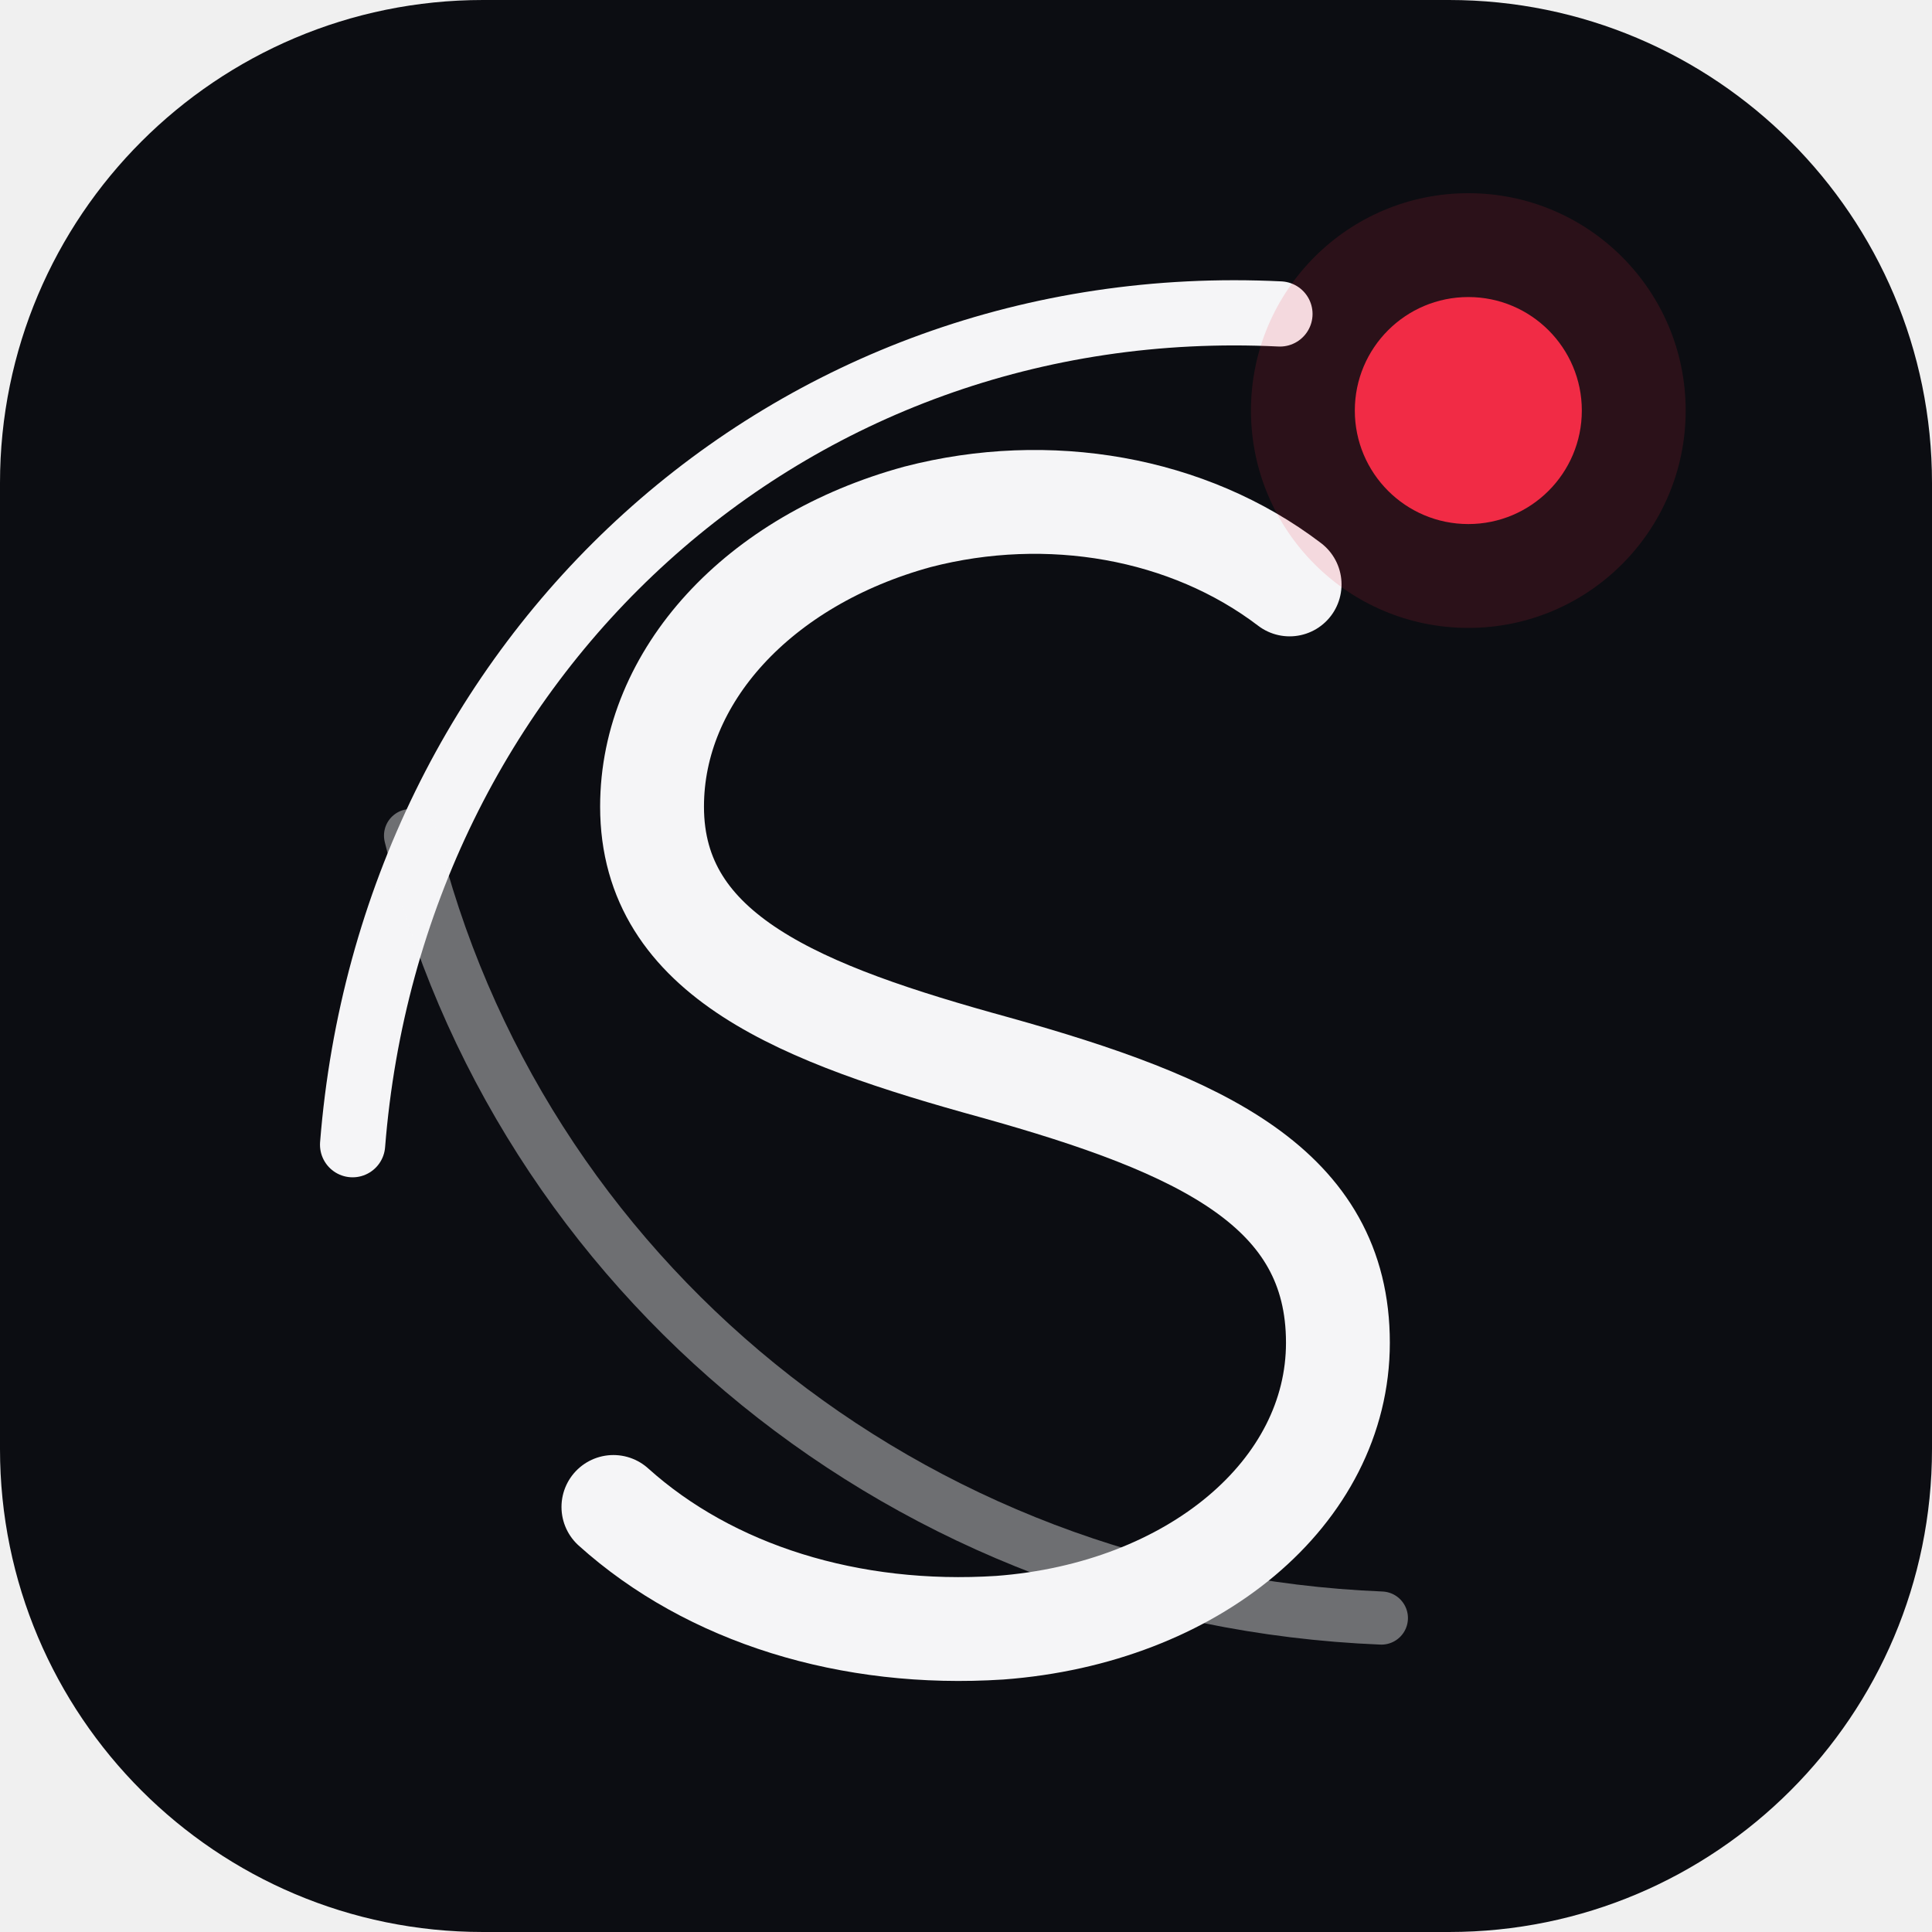
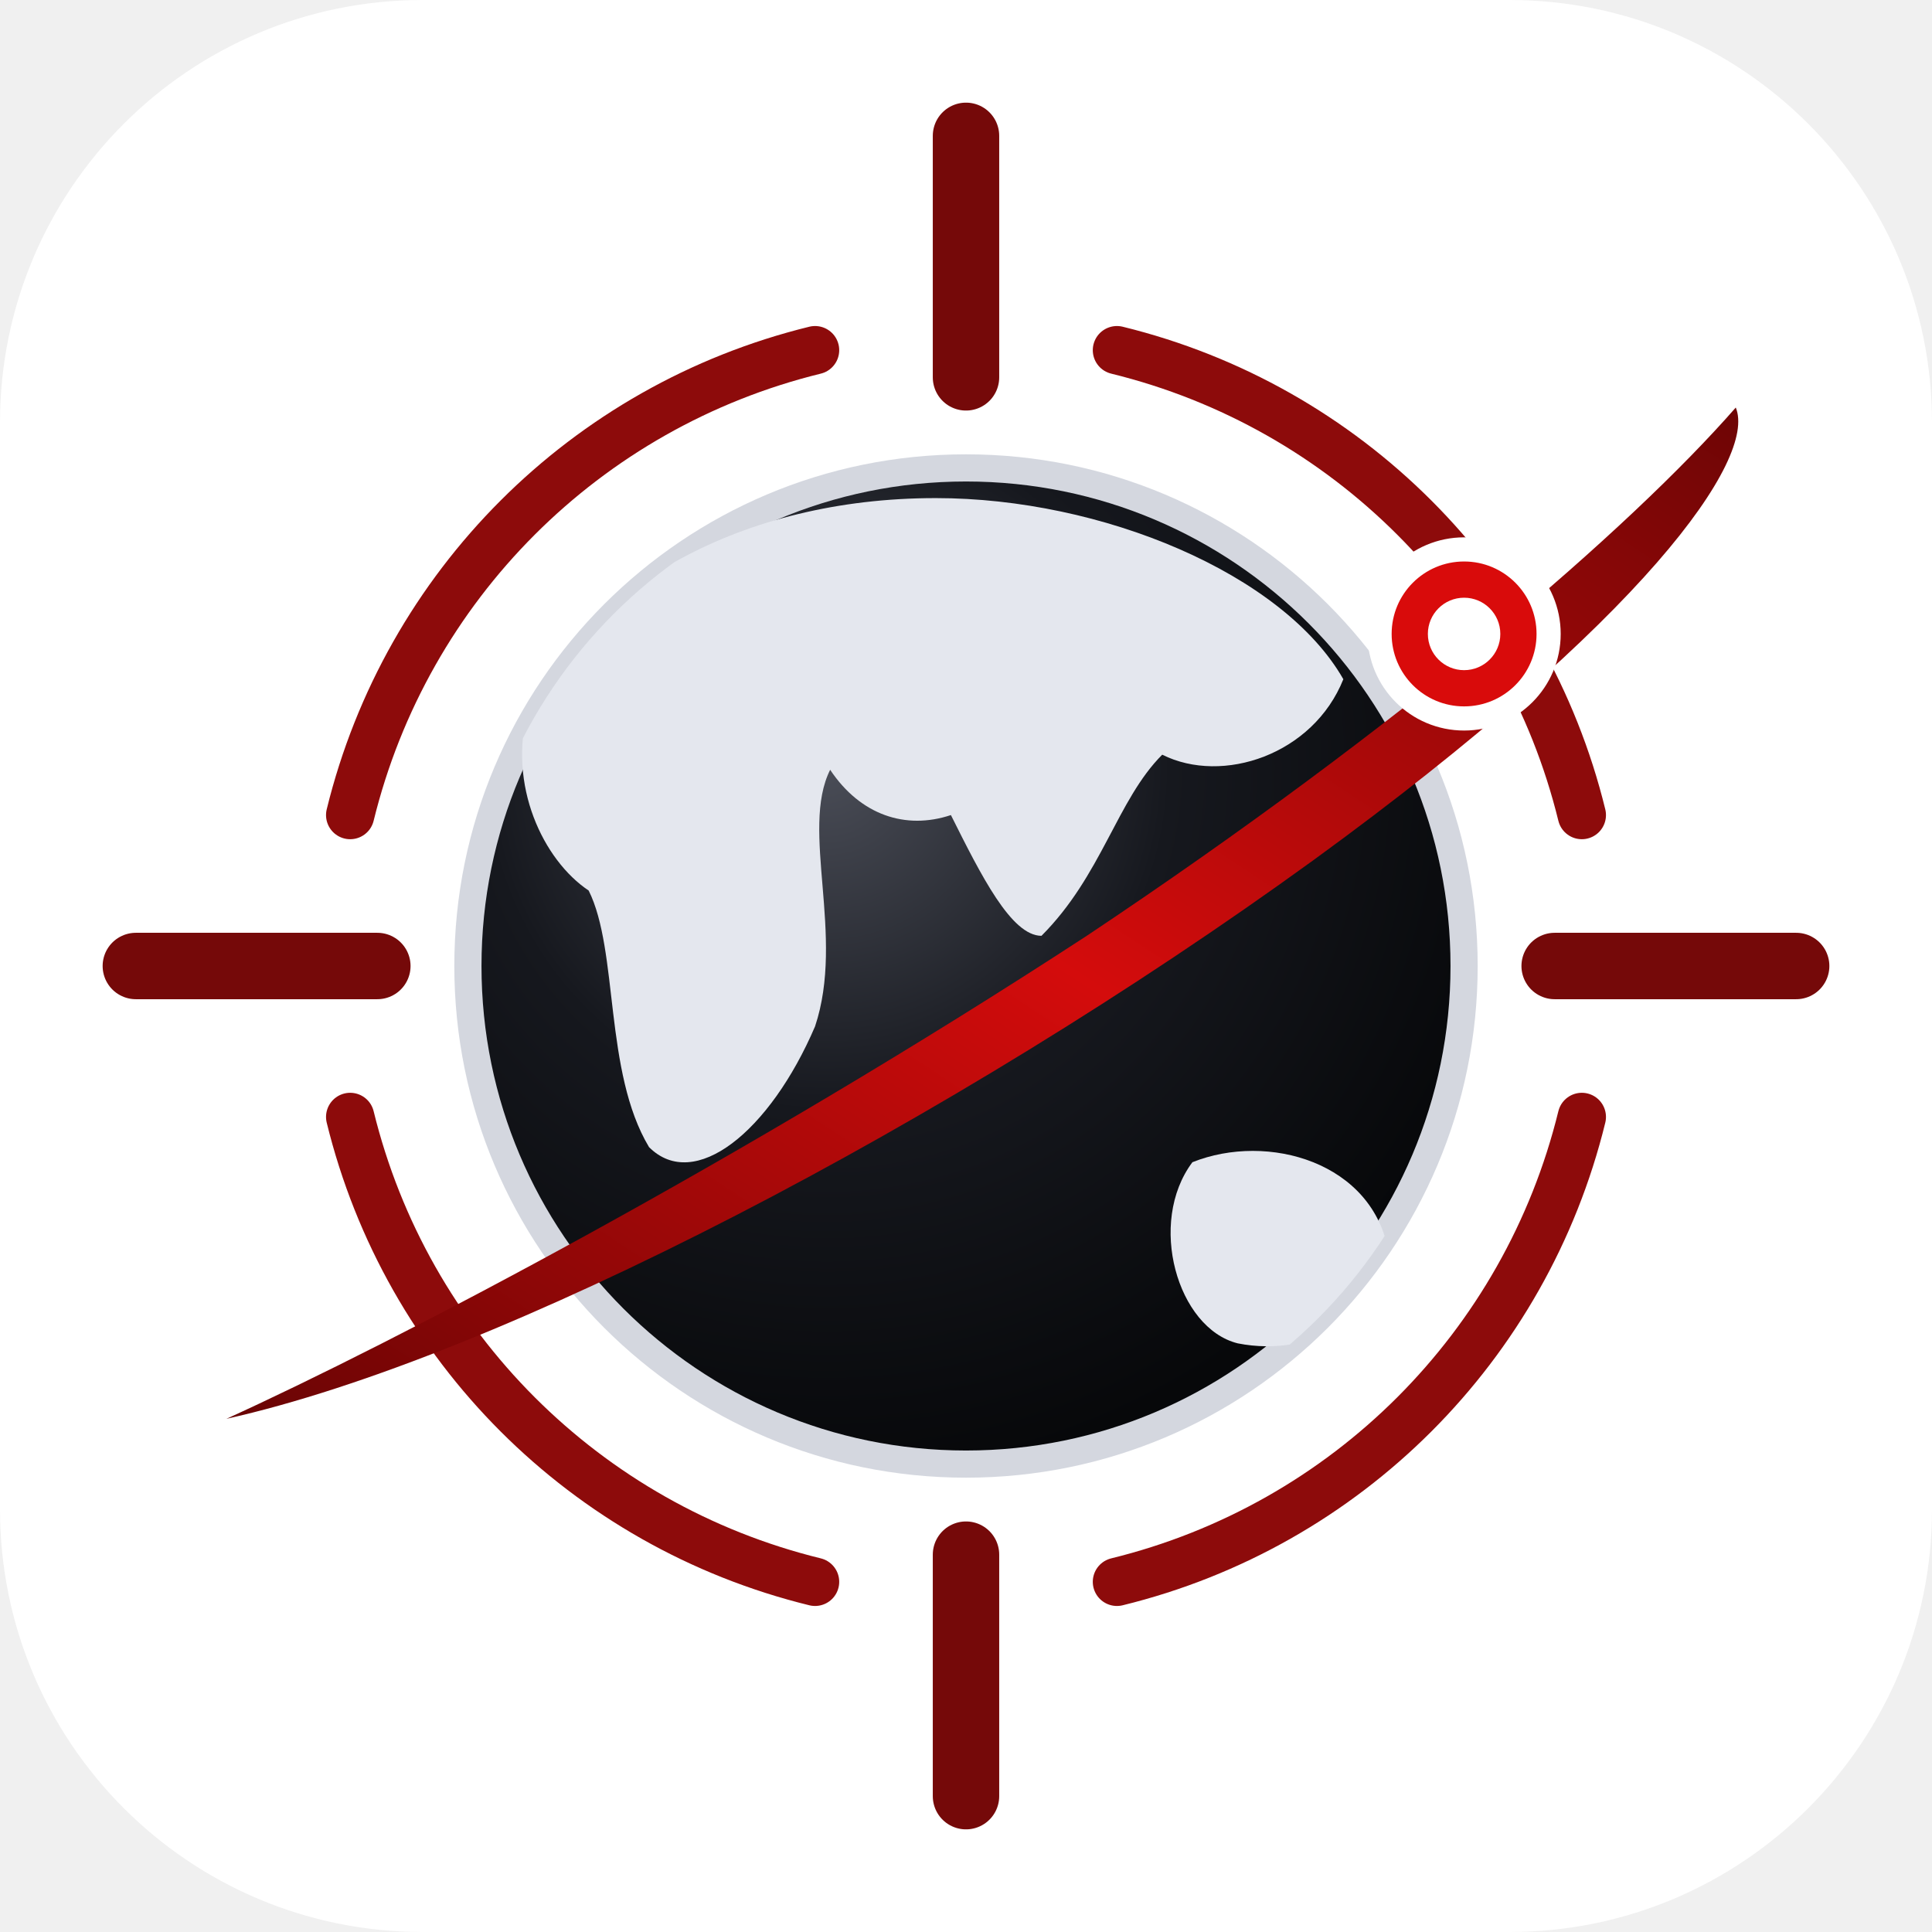
- <svg xmlns="http://www.w3.org/2000/svg" viewBox="0 0 40 40" fill="none">
-   <rect width="40" height="40" rx="10" fill="#0C0D12" />
-   <path d="M7.3 23.7C8.1 13.6 16.3 6 26.5 6.5" stroke="#F5F5F7" stroke-width="1.35" stroke-linecap="round" />
-   <path d="M8.5 17.3c2.2 9.1 10.3 15.8 20.1 16.2" stroke="#F5F5F7" stroke-opacity=".42" stroke-width="1.1" stroke-linecap="round" />
-   <path d="M26.7 12.1c-2.1-1.6-5-2.1-7.7-1.4-3.3.9-5.5 3.3-5.5 6 0 3.1 3.1 4.3 7.1 5.4 4.3 1.2 7.1 2.5 7.1 5.7 0 3.1-3 5.6-7 5.9-3.1.2-6-.7-8-2.5" stroke="#F5F5F7" stroke-width="2.15" stroke-linecap="round" stroke-linejoin="round" />
-   <circle cx="30.4" cy="8.5" r="2.35" fill="#F12B45" />
-   <circle cx="30.4" cy="8.5" r="4.5" fill="#F12B45" fill-opacity=".14" />
+ <svg xmlns="http://www.w3.org/2000/svg" viewBox="0 0 64 64" fill="none">
+   <defs>
+     <radialGradient id="g" cx="36%" cy="30%" r="72%">
+       <stop offset="0%" stop-color="#4a4d57" />
+       <stop offset="48%" stop-color="#16181e" />
+       <stop offset="100%" stop-color="#07080a" />
+     </radialGradient>
+     <linearGradient id="s" x1="0%" y1="100%" x2="100%" y2="0%">
+       <stop offset="0%" stop-color="#680404" />
+       <stop offset="50%" stop-color="#d40c0c" />
+       <stop offset="100%" stop-color="#6d0505" />
+     </linearGradient>
+     <clipPath id="c">
+       <circle cx="32" cy="32" r="16.5" />
+     </clipPath>
+   </defs>
+   <rect width="64" height="64" rx="14" fill="#ffffff" />
+   <path d="M 11.6 27 A 21 21 0 0 1 27 11.6 M 37 11.6 A 21 21 0 0 1 52.4 27 M 52.4 37 A 21 21 0 0 1 37 52.4 M 27 52.4 A 21 21 0 0 1 11.6 37" stroke="#8d0b0b" stroke-width="1.6" stroke-linecap="round" />
+   <path d="M32 4.5V12.5 M32 51.5V59.5 M4.5 32H12.5 M51.5 32H59.5" stroke="#750909" stroke-width="2.2" stroke-linecap="round" />
+   <circle cx="32" cy="32" r="16.5" fill="url(#g)" stroke="#d4d7df" stroke-width="0.9" />
+   <g clip-path="url(#c)">
+     <path d="M17.5 23.5 C19.5 19.5, 24.5 16.5, 31 16.5 C36.5 16.5, 42.5 19, 44.5 22.5 C43.5 25, 40.5 26, 38.5 25 C37 26.5, 36.5 29, 34.5 31 C33.5 31, 32.5 29, 31.5 27 C30 27.5, 28.5 27, 27.5 25.5 C26.5 27.5, 28 31, 27 34 C25.5 37.5, 23 39.5, 21.5 38 C20 35.5, 20.5 31.5, 19.5 29.5 C18 28.5, 16.8 26, 17.5 23.5 Z" fill="#e4e7ee" />
+     <path d="M39.5 38.5 C42 37.5, 45.5 38.5, 46 41.5 C46 43.5, 43.5 45, 41 44.5 C39 44, 38 40.5, 39.5 38.5 Z" fill="#e4e7ee" />
+   </g>
+   <path d="M 7.5 47 C 13 44.5, 24.5 38.5, 36 31 C 46.5 24, 54 17.5, 57.5 13.5 C 58.2 15.2, 54.5 20.5, 43.5 28.5 C 31.5 37.2, 16.5 45, 7.5 47 Z" fill="url(#s)" />
+   <circle cx="48.5" cy="21" r="2.8" fill="#d90b0b" stroke="#ffffff" stroke-width="0.8" />
+   <circle cx="48.5" cy="21" r="1.2" fill="#ffffff" />
</svg>
